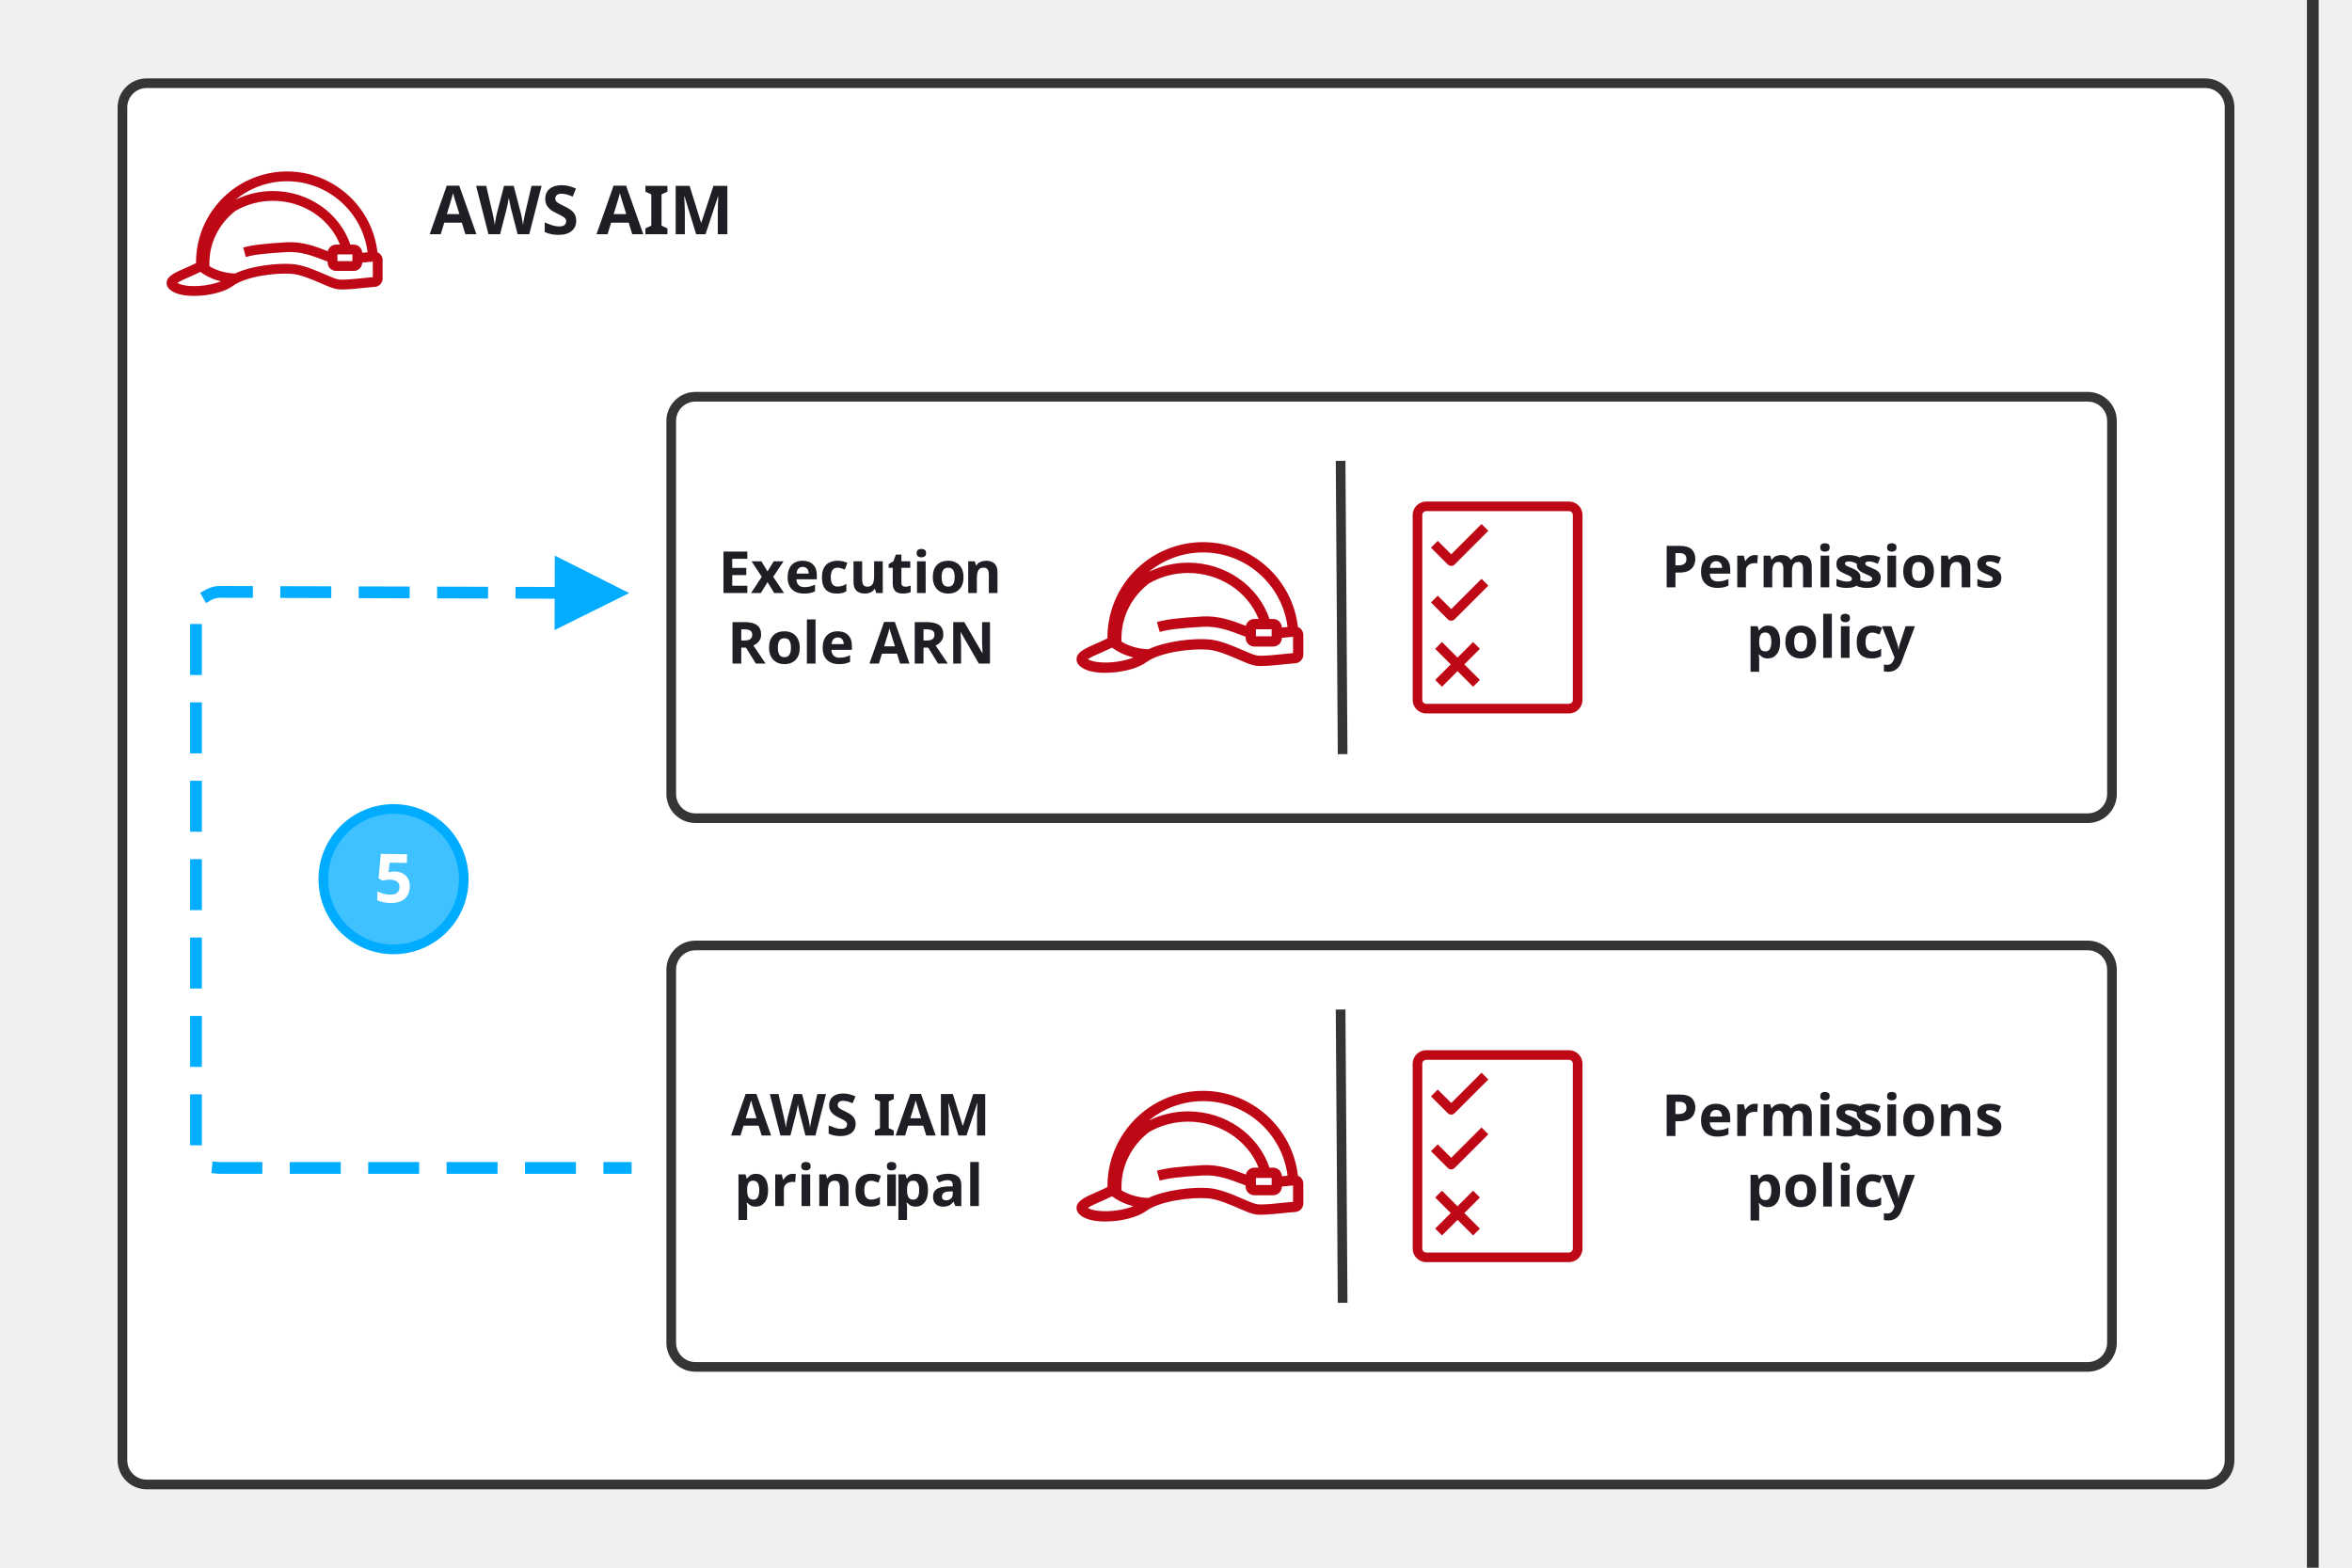
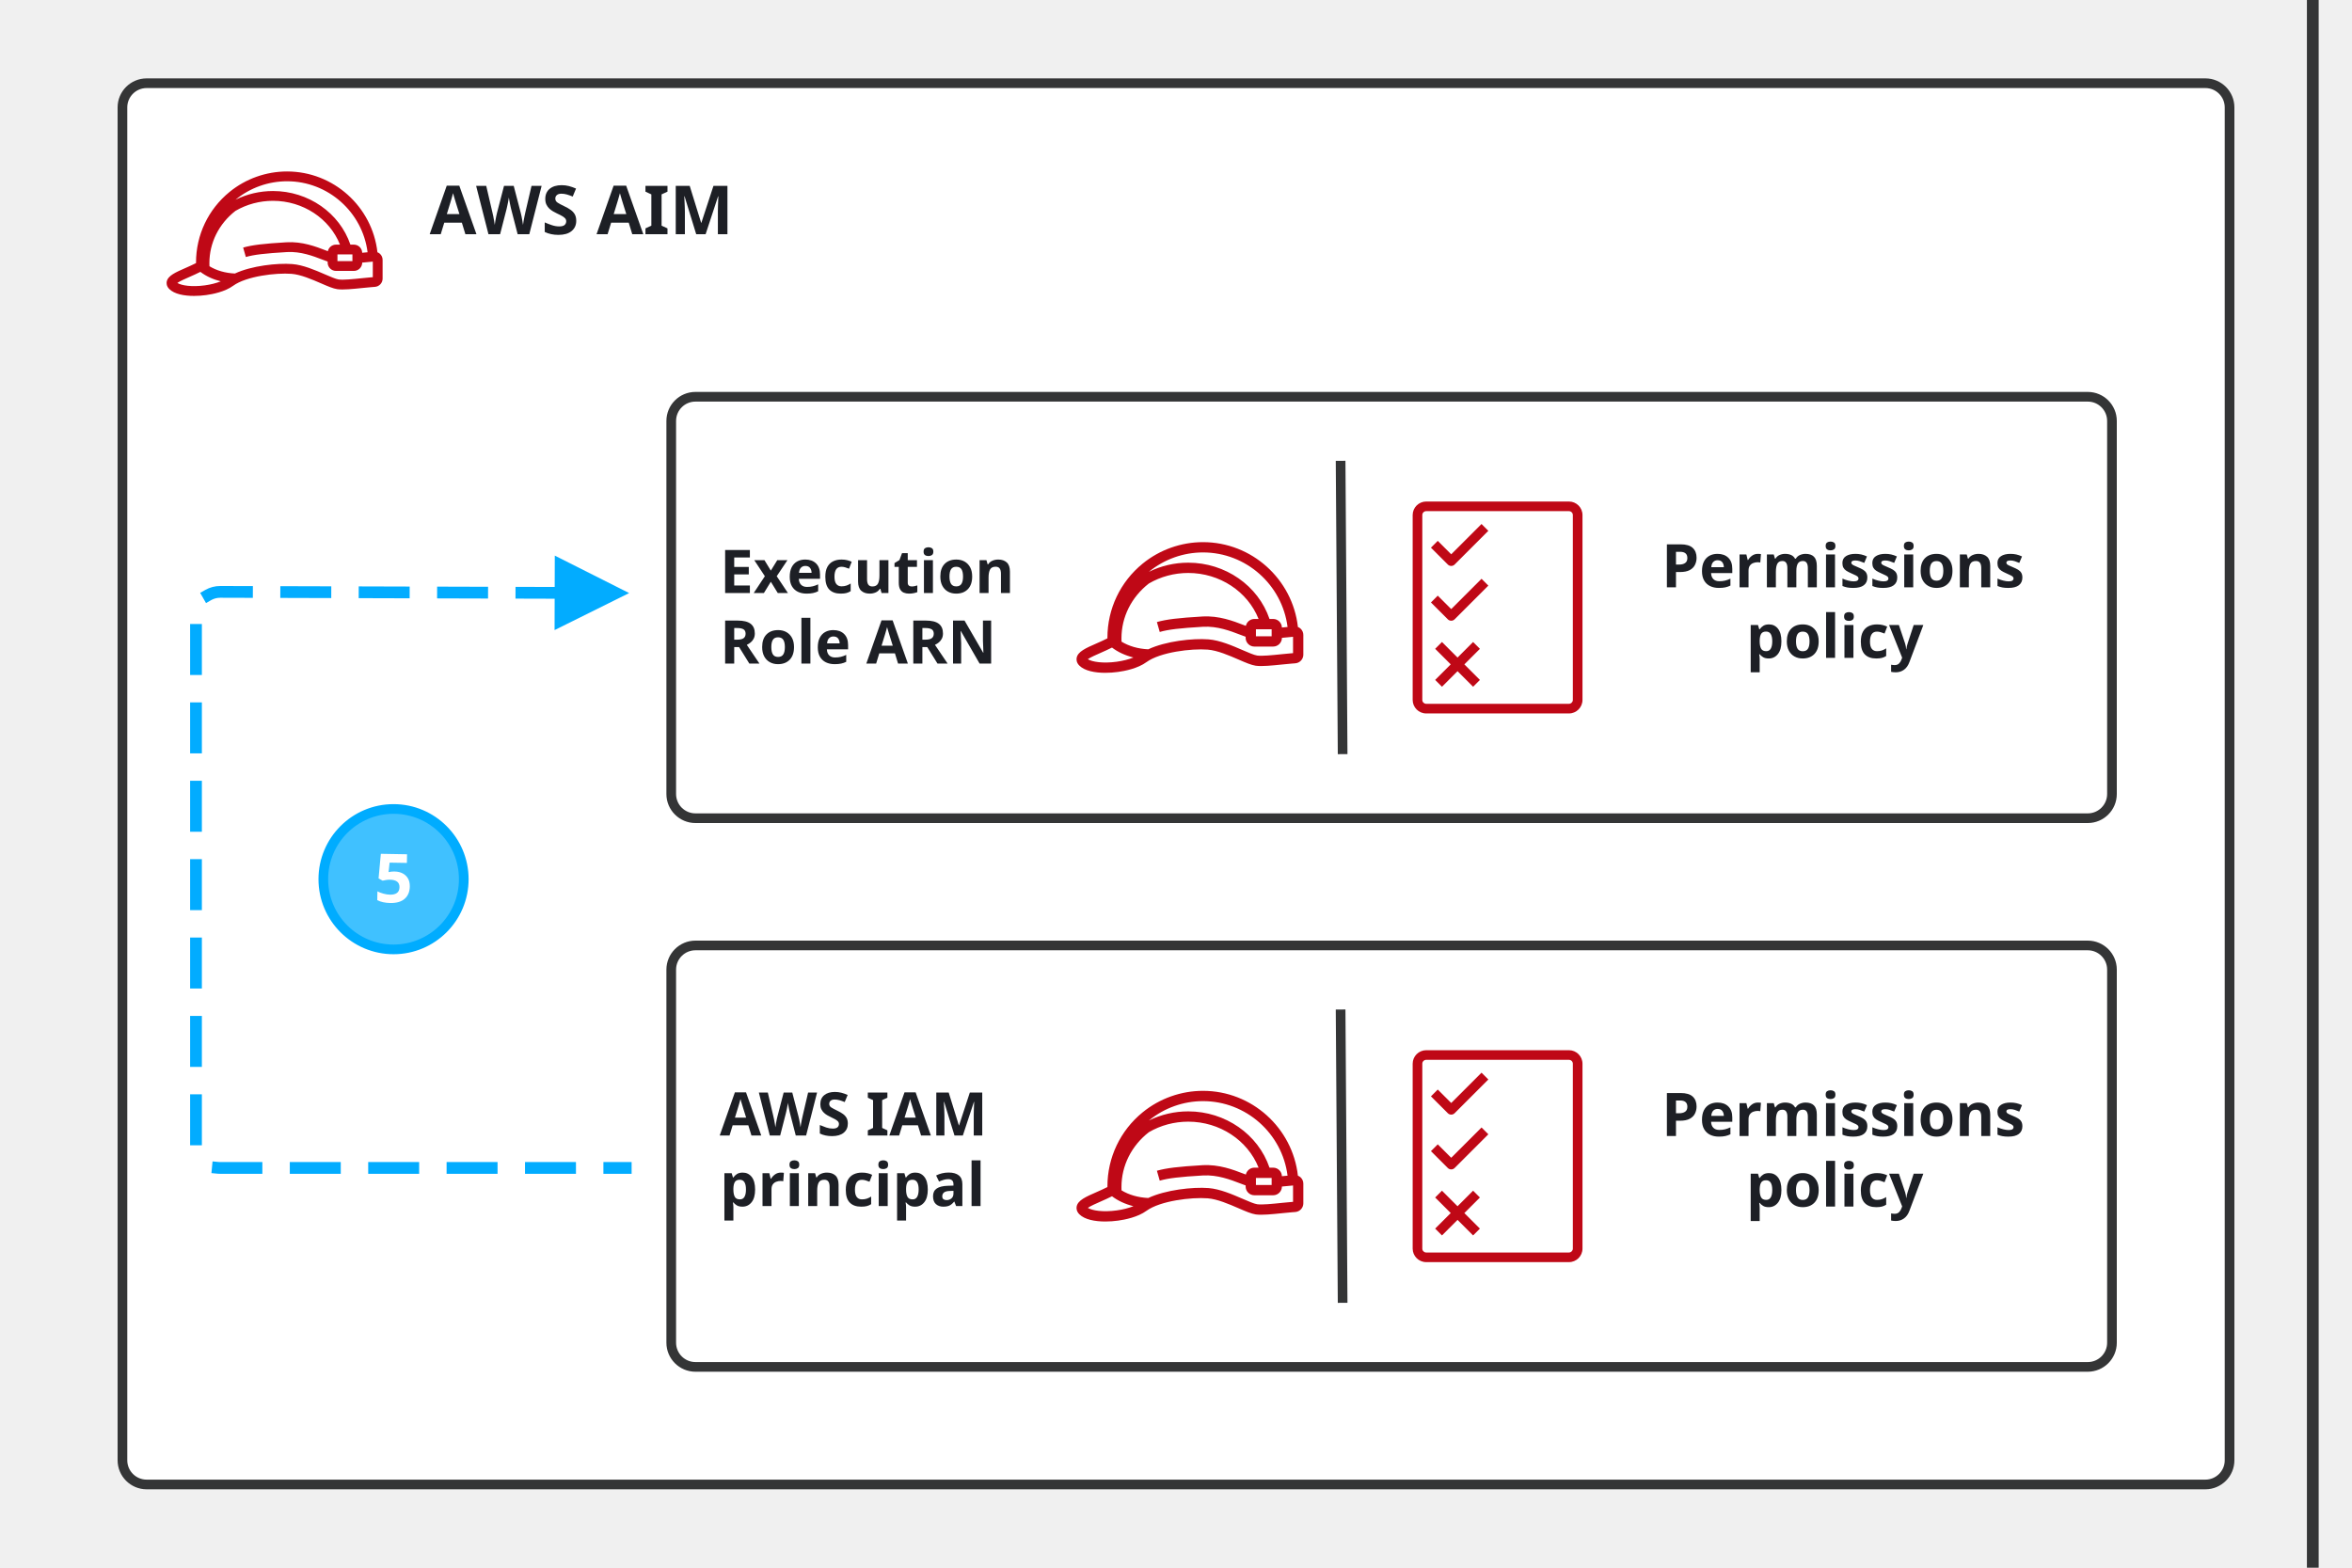
<svg xmlns="http://www.w3.org/2000/svg" width="100%" height="100%" viewBox="0 0 2500 1667" version="1.1" xml:space="preserve" style="fill-rule:evenodd;clip-rule:evenodd;">
  <g id="Basic-Layout">
    <g id="experiment_01">
      <g id="h5">
        <path id="Rectangle" d="M2369.86,114.181c-0,-14.188 -11.519,-25.706 -25.707,-25.706l-2188.3,-0c-14.188,-0 -25.707,11.518 -25.707,25.706l0,1438.3c0,14.188 11.519,25.707 25.707,25.707l2188.3,0c14.188,0 25.707,-11.519 25.707,-25.707l-0,-1438.3Z" style="fill:#fff;stroke:#343536;stroke-width:10.28px;" />
        <path id="Rectangle1" d="M2244.86,447.515c-0,-14.188 -11.519,-25.707 -25.707,-25.707l-1479.97,-0c-14.188,-0 -25.706,11.519 -25.706,25.707l-0,396.637c-0,14.188 11.518,25.707 25.706,25.707l1479.97,-0c14.188,-0 25.707,-11.519 25.707,-25.707l-0,-396.637Z" style="fill:none;stroke:#343536;stroke-width:10.28px;" />
        <path id="Rectangle2" d="M2244.86,1030.85c-0,-14.188 -11.519,-25.707 -25.707,-25.707l-1479.97,0c-14.188,0 -25.706,11.519 -25.706,25.707l-0,396.637c-0,14.188 11.518,25.707 25.706,25.707l1479.97,0c14.188,0 25.707,-11.519 25.707,-25.707l-0,-396.637Z" style="fill:none;stroke:#343536;stroke-width:10.28px;" />
        <g id="Icon-Resource-Security-Identity-and-Compliance-Res_AWS-Identity-Access-Management_Role_48">
          <path id="AWS-Identity-and-Access-Management_Role_Resource-Icon_light-bg" d="M1374.41,694.393c-0.854,0.06 -1.712,0.126 -2.527,0.208c-2.855,0.235 -5.841,0.519 -8.859,0.837l-0.919,0.098c-9.652,0.995 -20.579,2.116 -25.78,1.406c-3.248,-0.465 -9.231,-3.063 -15.575,-5.814c-10.751,-4.659 -24.139,-10.467 -36.241,-11.397c-16.658,-1.279 -45.44,1.86 -64.001,10.561c-10.73,-0.482 -20.683,-3.369 -28.416,-8.138c-0.032,-1.487 -0.065,-2.975 -0.065,-3.549c-0,-22.619 10.598,-43.832 29.094,-58.242c12.561,-7.345 27.037,-11.222 41.89,-11.222c33.474,-0 63.181,19.78 74.769,48.901l-4.446,0c-4.452,0 -8.181,3.15 -9.095,7.328c-0.754,-0.284 -1.443,-0.541 -2.253,-0.853c-11.096,-4.282 -26.321,-10.139 -43.919,-9.094c-25.731,1.509 -38.391,3.062 -48.361,5.906l3.003,10.522c9.122,-2.609 21.153,-4.047 45.997,-5.513c15.225,-0.864 29.187,4.474 39.343,8.384c2.16,0.837 4.112,1.564 5.966,2.226l0,1.121c0,5.135 4.184,9.319 9.319,9.319l19.944,-0c5.125,-0 9.303,-4.168 9.319,-9.286l1.936,-0.175c3.243,-0.29 6.223,-0.58 8.723,-0.826l1.154,-0.115l-0,17.407Zm-187.491,9.122c-14.492,1.985 -25.933,0.213 -30.669,-2.713c2.871,-2.028 9.352,-4.867 13.913,-6.857c3.948,-1.723 7.946,-3.544 11.812,-5.491c6.311,4.807 14.126,8.411 22.778,10.56c-5.004,2.013 -11.2,3.599 -17.834,4.501Zm148.034,-27.065l16.707,0l-0,-7.47l-16.707,-0l-0,7.47Zm-56.23,-89.14c45.762,-0 84.197,34.425 89.857,79.253c-1.575,0.153 -3.238,0.311 -4.993,0.47l-1.012,0.087c-0.131,-5.02 -4.238,-9.078 -9.297,-9.078l-3.888,0c-12.037,-35.421 -46.9,-59.839 -86.379,-59.839c-14.623,0 -28.93,3.347 -41.787,9.707c0.093,-0.076 0.17,-0.158 0.252,-0.229c16.084,-13.136 36.411,-20.371 57.247,-20.371Zm103.583,80.904c-0.792,-0.716 -1.728,-1.236 -2.723,-1.629c-5.72,-50.92 -49.104,-90.213 -100.86,-90.213c-23.346,0 -46.134,8.11 -64.159,22.832c-23.806,19.381 -37.456,48.098 -37.456,78.783c0,0.224 0.016,0.448 0.016,0.673c-3.647,1.832 -7.503,3.582 -11.336,5.26c-11.682,5.108 -20.12,8.794 -21.378,15.455c-0.317,1.69 -0.371,4.999 2.844,8.214c5.671,5.671 16.554,7.706 27.612,7.706c4.605,-0 9.231,-0.35 13.53,-0.941c7.322,-0.995 20.994,-3.68 30.275,-10.473c14.645,-10.614 47.758,-14.585 65.001,-13.245c10.276,0.793 22.723,6.191 32.731,10.527c7.634,3.32 13.671,5.934 18.407,6.607c6.514,0.891 17.15,-0.203 28.411,-1.357l0.946,-0.093c2.942,-0.317 5.84,-0.59 8.706,-0.825c1.176,-0.115 2.341,-0.197 3.894,-0.307c4.812,-0.339 8.58,-4.375 8.58,-9.187l0,-20.94c0,-2.614 -1.105,-5.108 -3.041,-6.847Z" style="fill:#bf0816;" />
        </g>
        <path id="Line" d="M1425,495.061l2.083,301.545" style="fill:none;stroke:#343536;stroke-width:10.28px;stroke-linecap:square;" />
        <g id="Execution-Role-ARN">
-           <text x="763.443px" y="630.451px" style="font-family:'Gilmer-Bold', 'Gilmer';font-weight:700;font-size:61.696px;fill:#1d1f25;">Ex<tspan x="834.418px " y="630.451px ">e</tspan>cutio<tspan x="1024.33px " y="630.451px ">n</tspan>
-           </text>
-           <text x="773.037px" y="705.451px" style="font-family:'Gilmer-Bold', 'Gilmer';font-weight:700;font-size:61.696px;fill:#1d1f25;">R<tspan x="814.663px " y="705.451px ">o</tspan>le AR<tspan x="1007.66px " y="705.451px ">N</tspan>
-           </text>
+           <text x="765" y="630.451px" style="font-family:'Gilmer-Bold', 'Gilmer';font-weight:700;font-size:64px;fill:#1d1f25;">Execution</text>
+           <text x="765" y="705.451px" style="font-family:'Gilmer-Bold', 'Gilmer';font-weight:700;font-size:64px;fill:#1d1f25;">Role ARN</text>
        </g>
        <g id="Icon-Resource-Security-Identity-and-Compliance-Res_AWS-Identity-Access-Management_Role_481">
          <path id="AWS-Identity-and-Access-Management_Role_Resource-Icon_light-bg1" d="M1374.41,1277.73c-0.854,0.061 -1.712,0.126 -2.527,0.208c-2.855,0.235 -5.841,0.52 -8.859,0.837l-0.919,0.098c-9.652,0.996 -20.579,2.117 -25.78,1.406c-3.248,-0.465 -9.231,-3.063 -15.575,-5.813c-10.751,-4.66 -24.139,-10.468 -36.241,-11.397c-16.658,-1.28 -45.44,1.859 -64.001,10.56c-10.73,-0.481 -20.683,-3.369 -28.416,-8.138c-0.032,-1.487 -0.065,-2.975 -0.065,-3.549c-0,-22.619 10.598,-43.832 29.094,-58.242c12.561,-7.345 27.037,-11.222 41.89,-11.222c33.474,0 63.181,19.781 74.769,48.902l-4.446,-0c-4.452,-0 -8.181,3.15 -9.095,7.328c-0.754,-0.285 -1.443,-0.542 -2.253,-0.853c-11.096,-4.282 -26.321,-10.139 -43.919,-9.095c-25.731,1.509 -38.391,3.063 -48.361,5.906l3.003,10.522c9.122,-2.608 21.153,-4.047 45.997,-5.512c15.225,-0.864 29.187,4.473 39.343,8.383c2.16,0.837 4.112,1.564 5.966,2.226l0,1.121c0,5.135 4.184,9.319 9.319,9.319l19.944,-0c5.125,-0 9.303,-4.167 9.319,-9.286l1.936,-0.175c3.243,-0.29 6.223,-0.58 8.723,-0.826l1.154,-0.115l-0,17.407Zm-187.491,9.122c-14.492,1.985 -25.933,0.214 -30.669,-2.712c2.871,-2.029 9.352,-4.867 13.913,-6.858c3.948,-1.723 7.946,-3.544 11.812,-5.491c6.311,4.807 14.126,8.411 22.778,10.561c-5.004,2.012 -11.2,3.598 -17.834,4.5Zm148.034,-27.065l16.707,0l-0,-7.47l-16.707,0l-0,7.47Zm-56.23,-89.14c45.762,-0 84.197,34.426 89.857,79.253c-1.575,0.153 -3.238,0.312 -4.993,0.47l-1.012,0.088c-0.131,-5.021 -4.238,-9.078 -9.297,-9.078l-3.888,-0c-12.037,-35.421 -46.9,-59.839 -86.379,-59.839c-14.623,-0 -28.93,3.346 -41.787,9.707c0.093,-0.077 0.17,-0.159 0.252,-0.23c16.084,-13.136 36.411,-20.371 57.247,-20.371Zm103.583,80.905c-0.792,-0.717 -1.728,-1.236 -2.723,-1.63c-5.72,-50.92 -49.104,-90.213 -100.86,-90.213c-23.346,0 -46.134,8.11 -64.159,22.832c-23.806,19.382 -37.456,48.098 -37.456,78.783c0,0.224 0.016,0.449 0.016,0.673c-3.647,1.832 -7.503,3.582 -11.336,5.261c-11.682,5.108 -20.12,8.794 -21.378,15.454c-0.317,1.69 -0.371,4.999 2.844,8.215c5.671,5.671 16.554,7.705 27.612,7.705c4.605,-0 9.231,-0.35 13.53,-0.941c7.322,-0.995 20.994,-3.68 30.275,-10.472c14.645,-10.615 47.758,-14.585 65.001,-13.246c10.276,0.793 22.723,6.191 32.731,10.528c7.634,3.319 13.671,5.933 18.407,6.606c6.514,0.891 17.15,-0.202 28.411,-1.356l0.946,-0.093c2.942,-0.317 5.84,-0.591 8.706,-0.826c1.176,-0.115 2.341,-0.197 3.894,-0.306c4.812,-0.339 8.58,-4.375 8.58,-9.188l0,-20.94c0,-2.614 -1.105,-5.107 -3.041,-6.846Z" style="fill:#bf0816;" />
        </g>
        <g id="AWS-IAM-principal">
-           <text x="777.047px" y="1207.21px" style="font-family:'Gilmer-Bold', 'Gilmer';font-weight:700;font-size:61.696px;fill:#1d1f25;">A<tspan x="818.303px 878.808px " y="1207.21px 1207.21px ">WS</tspan> IAM</text>
-           <text x="780.132px" y="1282.21px" style="font-family:'Gilmer-Bold', 'Gilmer';font-weight:700;font-size:61.696px;fill:#1d1f25;">princi<tspan x="950.117px " y="1282.21px ">p</tspan>al</text>
+           <text x="765px" y="1207.21px" style="font-family:'Gilmer-Bold', 'Gilmer';font-weight:700;font-size:64px;fill:#1d1f25;">AWS IAM</text>
+           <text x="765px" y="1282.21px" style="font-family:'Gilmer-Bold', 'Gilmer';font-weight:700;font-size:64px;fill:#1d1f25;">principal</text>
        </g>
        <g id="Permissions-policy">
-           <text x="1766.02px" y="624.405px" style="font-family:'Gilmer-Bold', 'Gilmer';font-weight:700;font-size:61.696px;fill:#1d1f25;">P<tspan x="1805.3px " y="624.405px ">e</tspan>rmis<tspan x="1970.74px " y="624.405px ">s</tspan>ions</text>
-           <text x="1855.88px" y="699.405px" style="font-family:'Gilmer-Bold', 'Gilmer';font-weight:700;font-size:61.696px;fill:#1d1f25;">polic<tspan x="2000.34px " y="699.405px ">y</tspan>
-           </text>
+           <text x="1766.02px" y="624.405px" style="font-family:'Gilmer-Bold', 'Gilmer';font-weight:700;font-size:64px;fill:#1d1f25;">Permissions</text>
+           <text x="1855.88px" y="699.405px" style="font-family:'Gilmer-Bold', 'Gilmer';font-weight:700;font-size:64px;fill:#1d1f25;">policy</text>
        </g>
        <g id="AWS-AIM">
-           <text x="456.73px" y="248.992px" style="font-family:'Gilmer-Heavy', 'Gilmer';font-weight:800;font-size:71.978px;fill:#1d1f25;">A<tspan x="506.082px 577.244px " y="248.992px 248.992px ">WS</tspan> AIM</text>
+           <text x="456.73px" y="248.992px" style="font-family:'Gilmer-Heavy', 'Gilmer';font-weight:800;font-size:72px;fill:#1d1f25;">A<tspan x="506.082px 577.244px " y="248.992px 248.992px ">WS</tspan> AIM</text>
        </g>
        <path id="Line-2" d="M225.93,1234.73l6.222,0.597l0.94,0.067l0.948,0.023l44.831,-0l0,12.5l-44.831,-0c-0.689,-0 -1.375,-0.022 -2.059,-0.066l-1.023,-0.081l-6.222,-0.597l1.194,-12.443Zm136.274,0.687l0,12.5l-54.166,-0l-0,-12.5l54.166,-0Zm83.334,-0l-0,12.5l-54.167,-0l0,-12.5l54.167,-0Zm83.333,-0l0,12.5l-54.167,-0l0,-12.5l54.167,-0Zm83.333,-0l0,12.5l-54.166,-0l-0,-12.5l54.166,-0Zm59.157,-0l-0,12.5l-29.99,-0l0,-12.5l29.99,-0Zm-456.778,-72l0,54.167l-12.5,-0l0,-54.167l12.5,0Zm0,-83.333l0,54.166l-12.5,0l0,-54.166l12.5,-0Zm0,-83.334l0,54.167l-12.5,0l0,-54.167l12.5,0Zm0,-83.333l0,54.167l-12.5,-0l0,-54.167l12.5,0Zm0,-83.333l0,54.166l-12.5,0l0,-54.166l12.5,-0Zm0,-83.334l0,54.167l-12.5,0l0,-54.167l12.5,0Zm0,-83.333l0,54.167l-12.5,-0l0,-54.167l12.5,0Zm375.116,-72.721l79.051,39.815l-79.282,39.352l0.095,-33.334l-35.387,-0.103l-6.25,-0.018l0.036,-12.5l6.25,0.018l35.388,0.103l0.099,-33.333Zm-355.566,32.296l34.664,0.101l-0.037,12.5l-6.25,-0.018l-28.413,-0.083c-3.073,-0.009 -6.032,0.691 -8.707,2.022l-0.99,0.529l-5.425,3.102l-6.205,-10.851l5.425,-3.103c4.815,-2.753 10.278,-4.216 15.938,-4.199Zm230.496,0.673l6.25,0.018l47.917,0.14l-0.037,12.5l-6.25,-0.018l-41.666,-0.122l-6.25,-0.018l0.036,-12.5Zm-83.333,-0.244l6.25,0.019l47.917,0.14l-0.037,12.5l-6.25,-0.019l-41.666,-0.121l-6.25,-0.019l0.036,-12.5Zm-83.333,-0.243l47.917,0.14l6.25,0.018l-0.037,12.5l-47.916,-0.14l-6.25,-0.018l0.036,-12.5Z" style="fill:#02acff;fill-rule:nonzero;" />
        <g id="Icon-Resource-Security-Identity-and-Compliance-Res_AWS-Identity-Access-Management_Permissions_48">
          <path id="AWS-Identity-and-Access-Management_Permissions_Resource-Icon_light-bg" d="M1574.75,615.332l7.241,7.242l-35.84,35.84c-0.999,0.999 -2.31,1.501 -3.621,1.501c-1.311,-0 -2.622,-0.502 -3.621,-1.501l-17.925,-17.92l7.242,-7.242l14.304,14.3l32.22,-32.22Zm-0,-58.247l7.241,7.242l-35.84,35.84c-0.999,0.999 -2.31,1.501 -3.621,1.501c-1.311,-0 -2.622,-0.502 -3.621,-1.501l-17.925,-17.92l7.242,-7.242l14.304,14.299l32.22,-32.219Zm-1.716,132.694l-16.538,16.542l16.538,16.538l-7.242,7.241l-16.542,-16.537l-16.543,16.537l-7.242,-7.241l16.543,-16.538l-16.543,-16.542l7.242,-7.242l16.543,16.542l16.542,-16.542l7.242,7.242Zm98.784,54.339c-0,2.274 -1.849,4.123 -4.123,4.123l-151.761,-0c-2.279,-0 -4.128,-1.849 -4.128,-4.123l0,-196.564c0,-2.279 1.849,-4.128 4.128,-4.128l151.761,-0c2.274,-0 4.123,1.849 4.123,4.128l-0,196.564Zm-4.123,-210.935l-151.761,-0c-7.923,-0 -14.371,6.448 -14.371,14.371l-0,196.564c-0,7.918 6.448,14.366 14.371,14.366l151.761,-0c7.923,-0 14.366,-6.448 14.366,-14.366l-0,-196.564c-0,-7.923 -6.443,-14.371 -14.366,-14.371Z" style="fill:#bf0816;" />
        </g>
        <path id="Line1" d="M1425,1078.39l2.083,301.545" style="fill:none;stroke:#343536;stroke-width:10.28px;stroke-linecap:square;" />
        <g id="Permissions-policy1">
-           <text x="1766.02px" y="1207.74px" style="font-family:'Gilmer-Bold', 'Gilmer';font-weight:700;font-size:61.696px;fill:#1d1f25;">P<tspan x="1805.3px " y="1207.74px ">e</tspan>rmis<tspan x="1970.74px " y="1207.74px ">s</tspan>ions</text>
-           <text x="1855.88px" y="1282.74px" style="font-family:'Gilmer-Bold', 'Gilmer';font-weight:700;font-size:61.696px;fill:#1d1f25;">polic<tspan x="2000.34px " y="1282.74px ">y</tspan>
-           </text>
+           <text x="1766.02px" y="1207.74px" style="font-family:'Gilmer-Bold', 'Gilmer';font-weight:700;font-size:64px;fill:#1d1f25;">Permissions</text>
+           <text x="1855.88px" y="1282.74px" style="font-family:'Gilmer-Bold', 'Gilmer';font-weight:700;font-size:64px;fill:#1d1f25;">policy</text>
        </g>
        <g id="Icon-Resource-Security-Identity-and-Compliance-Res_AWS-Identity-Access-Management_Permissions_481">
          <path id="AWS-Identity-and-Access-Management_Permissions_Resource-Icon_light-bg1" d="M1574.75,1198.66l7.241,7.242l-35.84,35.841c-0.999,0.998 -2.31,1.5 -3.621,1.5c-1.311,0 -2.622,-0.502 -3.621,-1.5l-17.925,-17.921l7.242,-7.241l14.304,14.299l32.22,-32.22Zm-0,-58.247l7.241,7.242l-35.84,35.841c-0.999,0.998 -2.31,1.5 -3.621,1.5c-1.311,0 -2.622,-0.502 -3.621,-1.5l-17.925,-17.921l7.242,-7.242l14.304,14.3l32.22,-32.22Zm-1.716,132.694l-16.538,16.542l16.538,16.538l-7.242,7.242l-16.542,-16.538l-16.543,16.538l-7.242,-7.242l16.543,-16.538l-16.543,-16.542l7.242,-7.242l16.543,16.543l16.542,-16.543l7.242,7.242Zm98.784,54.339c-0,2.274 -1.849,4.123 -4.123,4.123l-151.761,0c-2.279,0 -4.128,-1.849 -4.128,-4.123l0,-196.564c0,-2.279 1.849,-4.128 4.128,-4.128l151.761,0c2.274,0 4.123,1.849 4.123,4.128l-0,196.564Zm-4.123,-210.935l-151.761,0c-7.923,0 -14.371,6.448 -14.371,14.371l-0,196.564c-0,7.918 6.448,14.366 14.371,14.366l151.761,0c7.923,0 14.366,-6.448 14.366,-14.366l-0,-196.564c-0,-7.923 -6.443,-14.371 -14.366,-14.371Z" style="fill:#bf0816;" />
        </g>
        <g id="Group-4">
          <circle id="Oval" cx="418.307" cy="934.687" r="74.643" style="fill:#00acff;fill-opacity:0.75;stroke:#00acff;stroke-width:10.28px;" />
          <g id="_5">
            <g transform="matrix(0.999848,0.0174524,-0.0174524,0.999848,16.7974,-6.78997)">
-               <text x="397.425px" y="958.999px" style="font-family:'Gilmer-Heavy', 'Gilmer';font-weight:800;font-size:71.978px;fill:#fff;">5</text>
+               <text x="397.425px" y="958.999px" style="font-family:'Gilmer-Heavy', 'Gilmer';font-weight:800;font-size:72px;fill:#fff;">5</text>
            </g>
          </g>
        </g>
        <g id="Icon-Resource-Security-Identity-and-Compliance-Res_AWS-Identity-Access-Management_Role_482">
          <path id="AWS-Identity-and-Access-Management_Role_Resource-Icon_light-bg2" d="M396.264,294.693c-0.812,0.057 -1.63,0.12 -2.406,0.198c-2.719,0.224 -5.563,0.494 -8.438,0.797l-0.875,0.093c-9.192,0.948 -19.599,2.016 -24.552,1.339c-3.094,-0.443 -8.791,-2.917 -14.833,-5.537c-10.24,-4.437 -22.99,-9.968 -34.516,-10.854c-15.864,-1.219 -43.276,1.771 -60.953,10.057c-10.219,-0.458 -19.698,-3.208 -27.062,-7.75c-0.032,-1.416 -0.063,-2.833 -0.063,-3.38c0,-21.541 10.094,-41.745 27.708,-55.469c11.964,-6.994 25.75,-10.687 39.896,-10.687c31.881,-0 60.172,18.839 71.209,46.573l-4.235,-0c-4.239,-0 -7.791,3 -8.661,6.979c-0.719,-0.271 -1.375,-0.516 -2.146,-0.812c-10.568,-4.079 -25.068,-9.657 -41.828,-8.662c-24.505,1.438 -36.563,2.917 -46.057,5.625l2.859,10.021c8.687,-2.484 20.146,-3.854 43.807,-5.25c14.5,-0.823 27.797,4.26 37.469,7.984c2.057,0.797 3.917,1.49 5.682,2.12l0,1.068c0,4.89 3.985,8.875 8.875,8.875l18.995,-0c4.88,-0 8.859,-3.969 8.875,-8.844l1.844,-0.167c3.088,-0.276 5.927,-0.552 8.307,-0.786l1.099,-0.109l0,16.578Zm-178.562,8.687c-13.803,1.891 -24.698,0.203 -29.209,-2.583c2.735,-1.932 8.906,-4.636 13.25,-6.531c3.761,-1.641 7.568,-3.375 11.25,-5.23c6.011,4.579 13.453,8.011 21.693,10.058c-4.766,1.916 -10.667,3.427 -16.984,4.286Zm140.984,-25.776l15.911,0l0,-7.114l-15.911,-0l-0,7.114Zm-53.552,-84.896c43.583,0 80.187,32.787 85.578,75.48c-1.5,0.145 -3.083,0.296 -4.755,0.447l-0.964,0.084c-0.125,-4.781 -4.036,-8.646 -8.854,-8.646l-3.703,-0c-11.464,-33.734 -44.667,-56.99 -82.266,-56.99c-13.927,0 -27.552,3.188 -39.797,9.245c0.089,-0.073 0.162,-0.151 0.24,-0.219c15.318,-12.51 34.677,-19.401 54.521,-19.401Zm98.651,77.052c-0.755,-0.682 -1.646,-1.177 -2.594,-1.552c-5.448,-48.494 -46.765,-85.916 -96.057,-85.916c-22.235,-0 -43.938,7.724 -61.104,21.744c-22.672,18.459 -35.672,45.808 -35.672,75.032c-0,0.213 0.015,0.427 0.015,0.64c-3.474,1.745 -7.145,3.412 -10.796,5.011c-11.125,4.864 -19.162,8.375 -20.36,14.719c-0.302,1.609 -0.354,4.76 2.709,7.822c5.401,5.401 15.765,7.339 26.296,7.339c4.386,-0 8.792,-0.333 12.886,-0.896c6.974,-0.948 19.995,-3.505 28.833,-9.974c13.948,-10.109 45.485,-13.89 61.906,-12.614c9.787,0.755 21.641,5.895 31.172,10.026c7.271,3.161 13.021,5.651 17.532,6.291c6.203,0.849 16.333,-0.192 27.057,-1.291l0.901,-0.089c2.802,-0.302 5.562,-0.562 8.292,-0.786c1.119,-0.11 2.229,-0.188 3.708,-0.292c4.583,-0.323 8.172,-4.167 8.172,-8.75l-0,-19.943c-0,-2.489 -1.052,-4.864 -2.896,-6.521Z" style="fill:#bf0816;" />
        </g>
        <path id="Path-10" d="M2458.33,0l0,1666.67" style="fill:none;stroke:#343536;stroke-width:12.5px;" />
      </g>
    </g>
  </g>
</svg>
